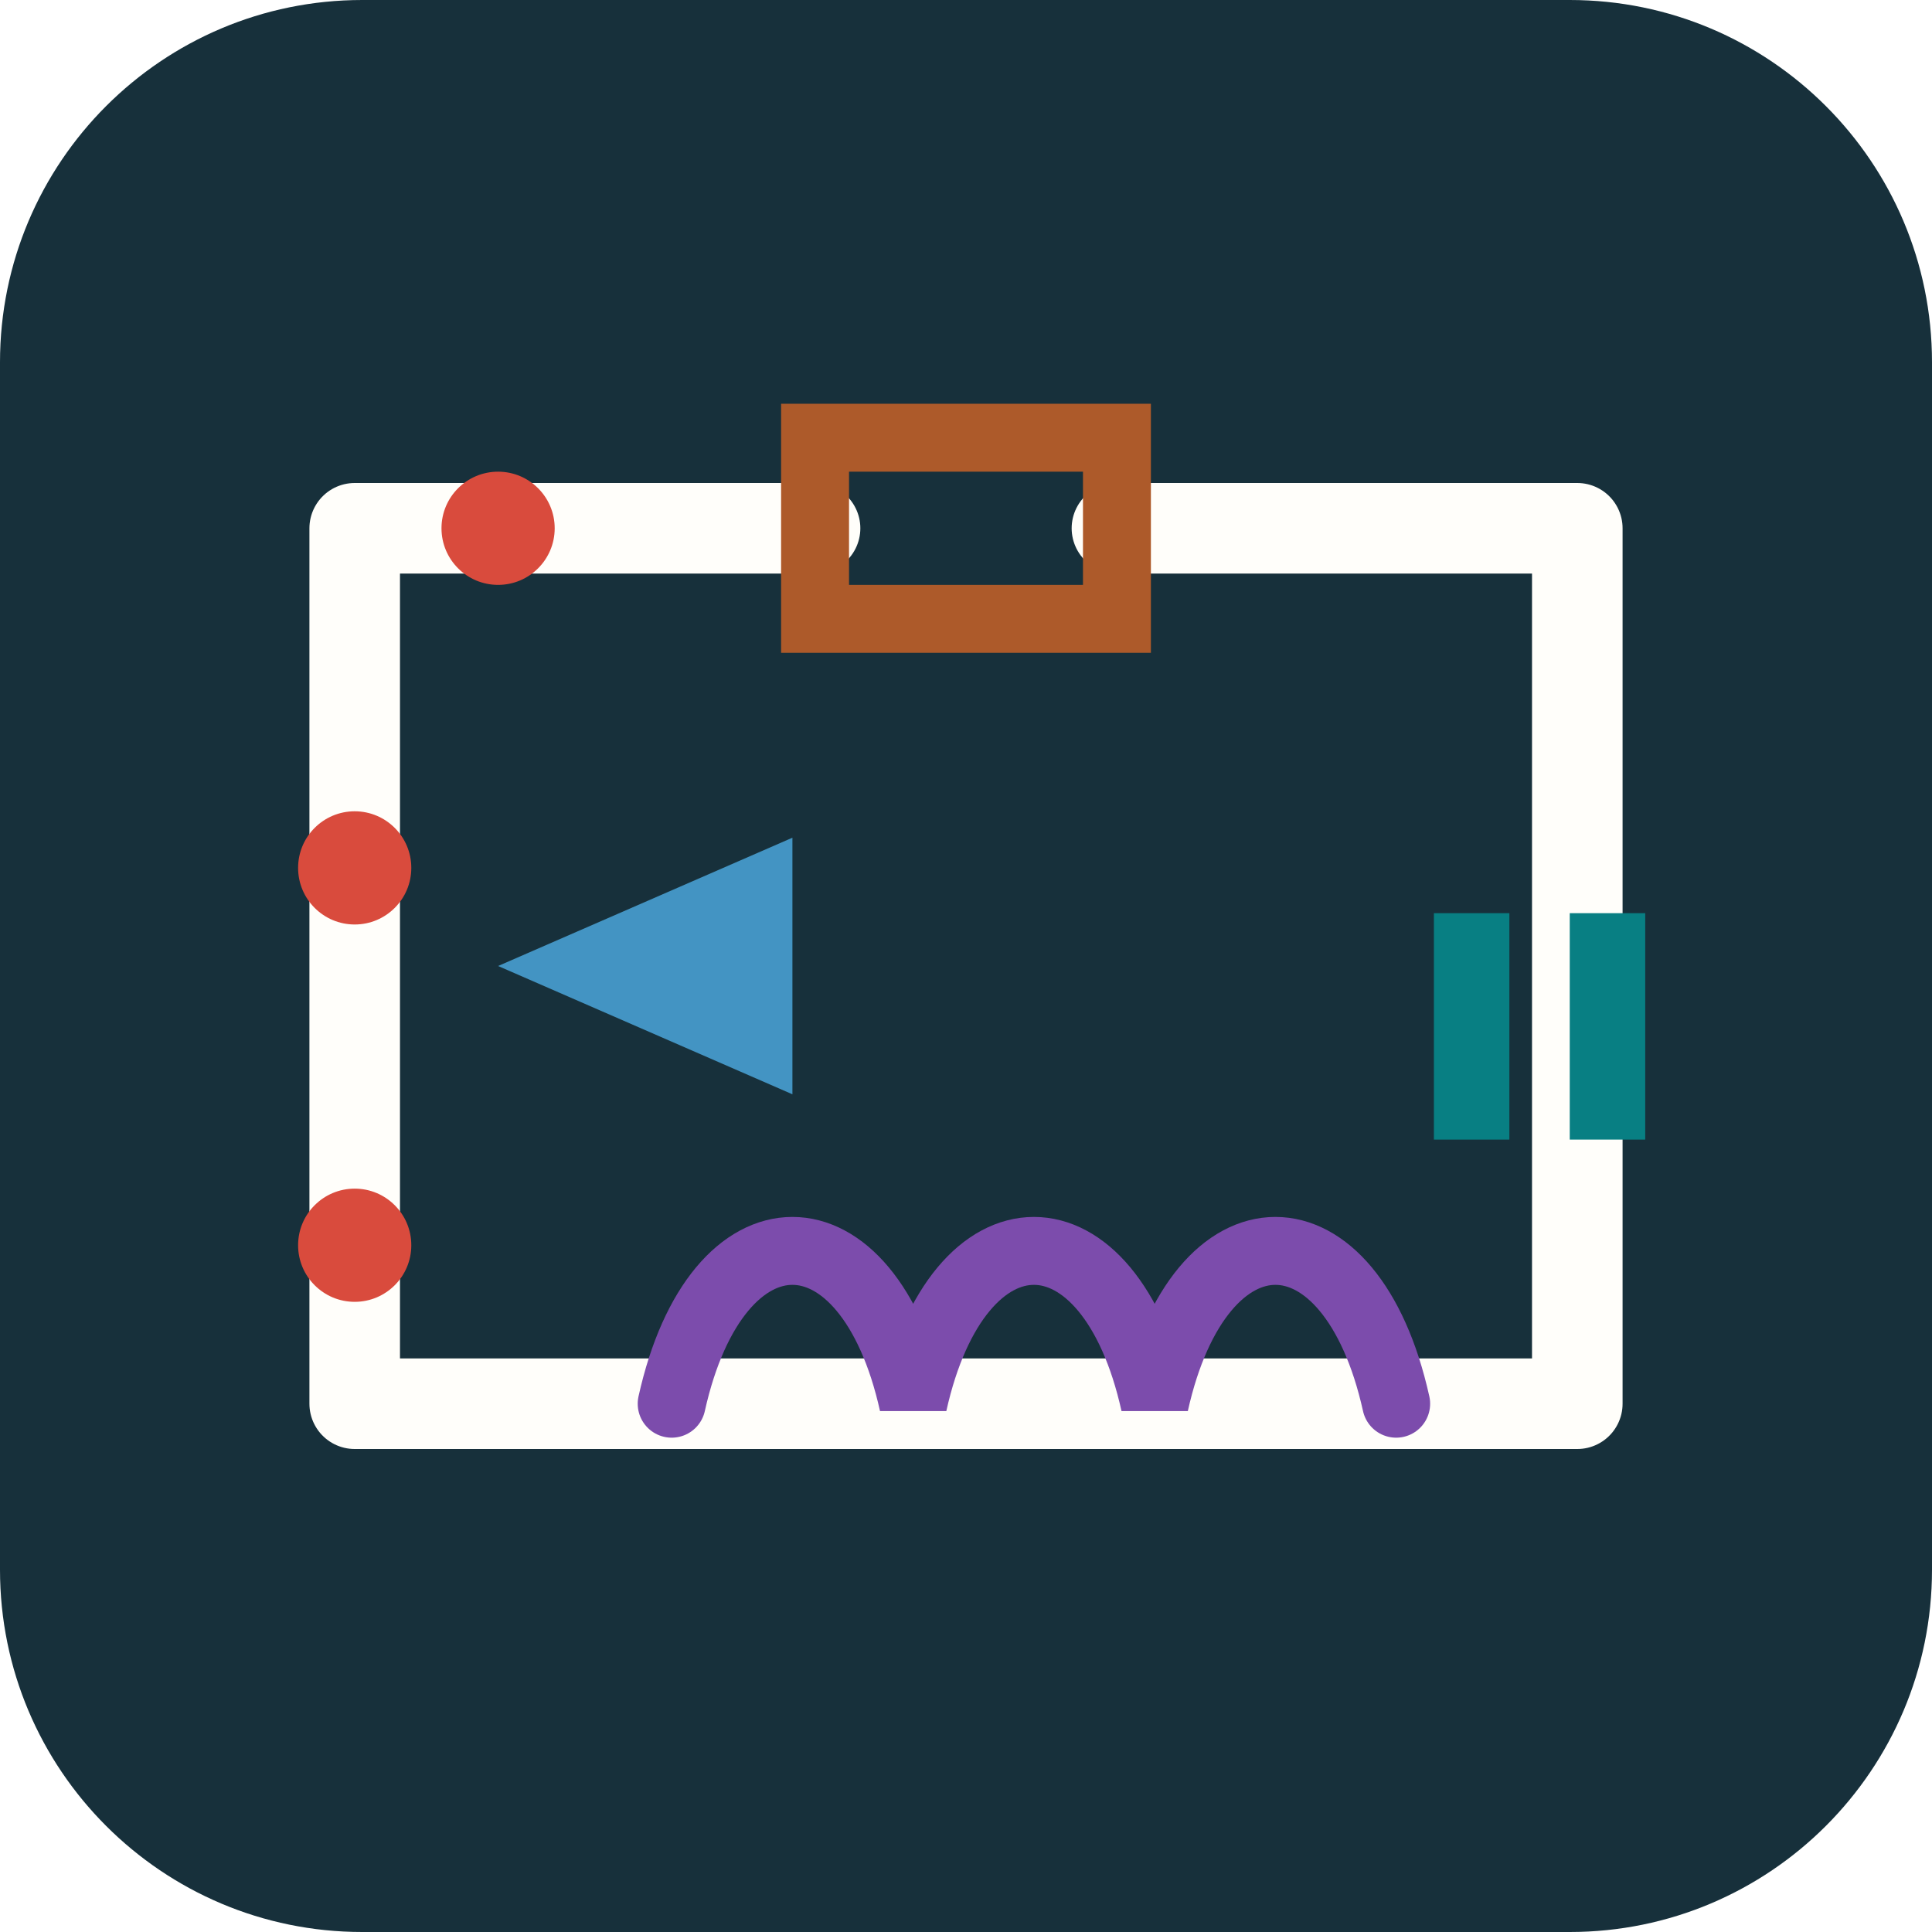
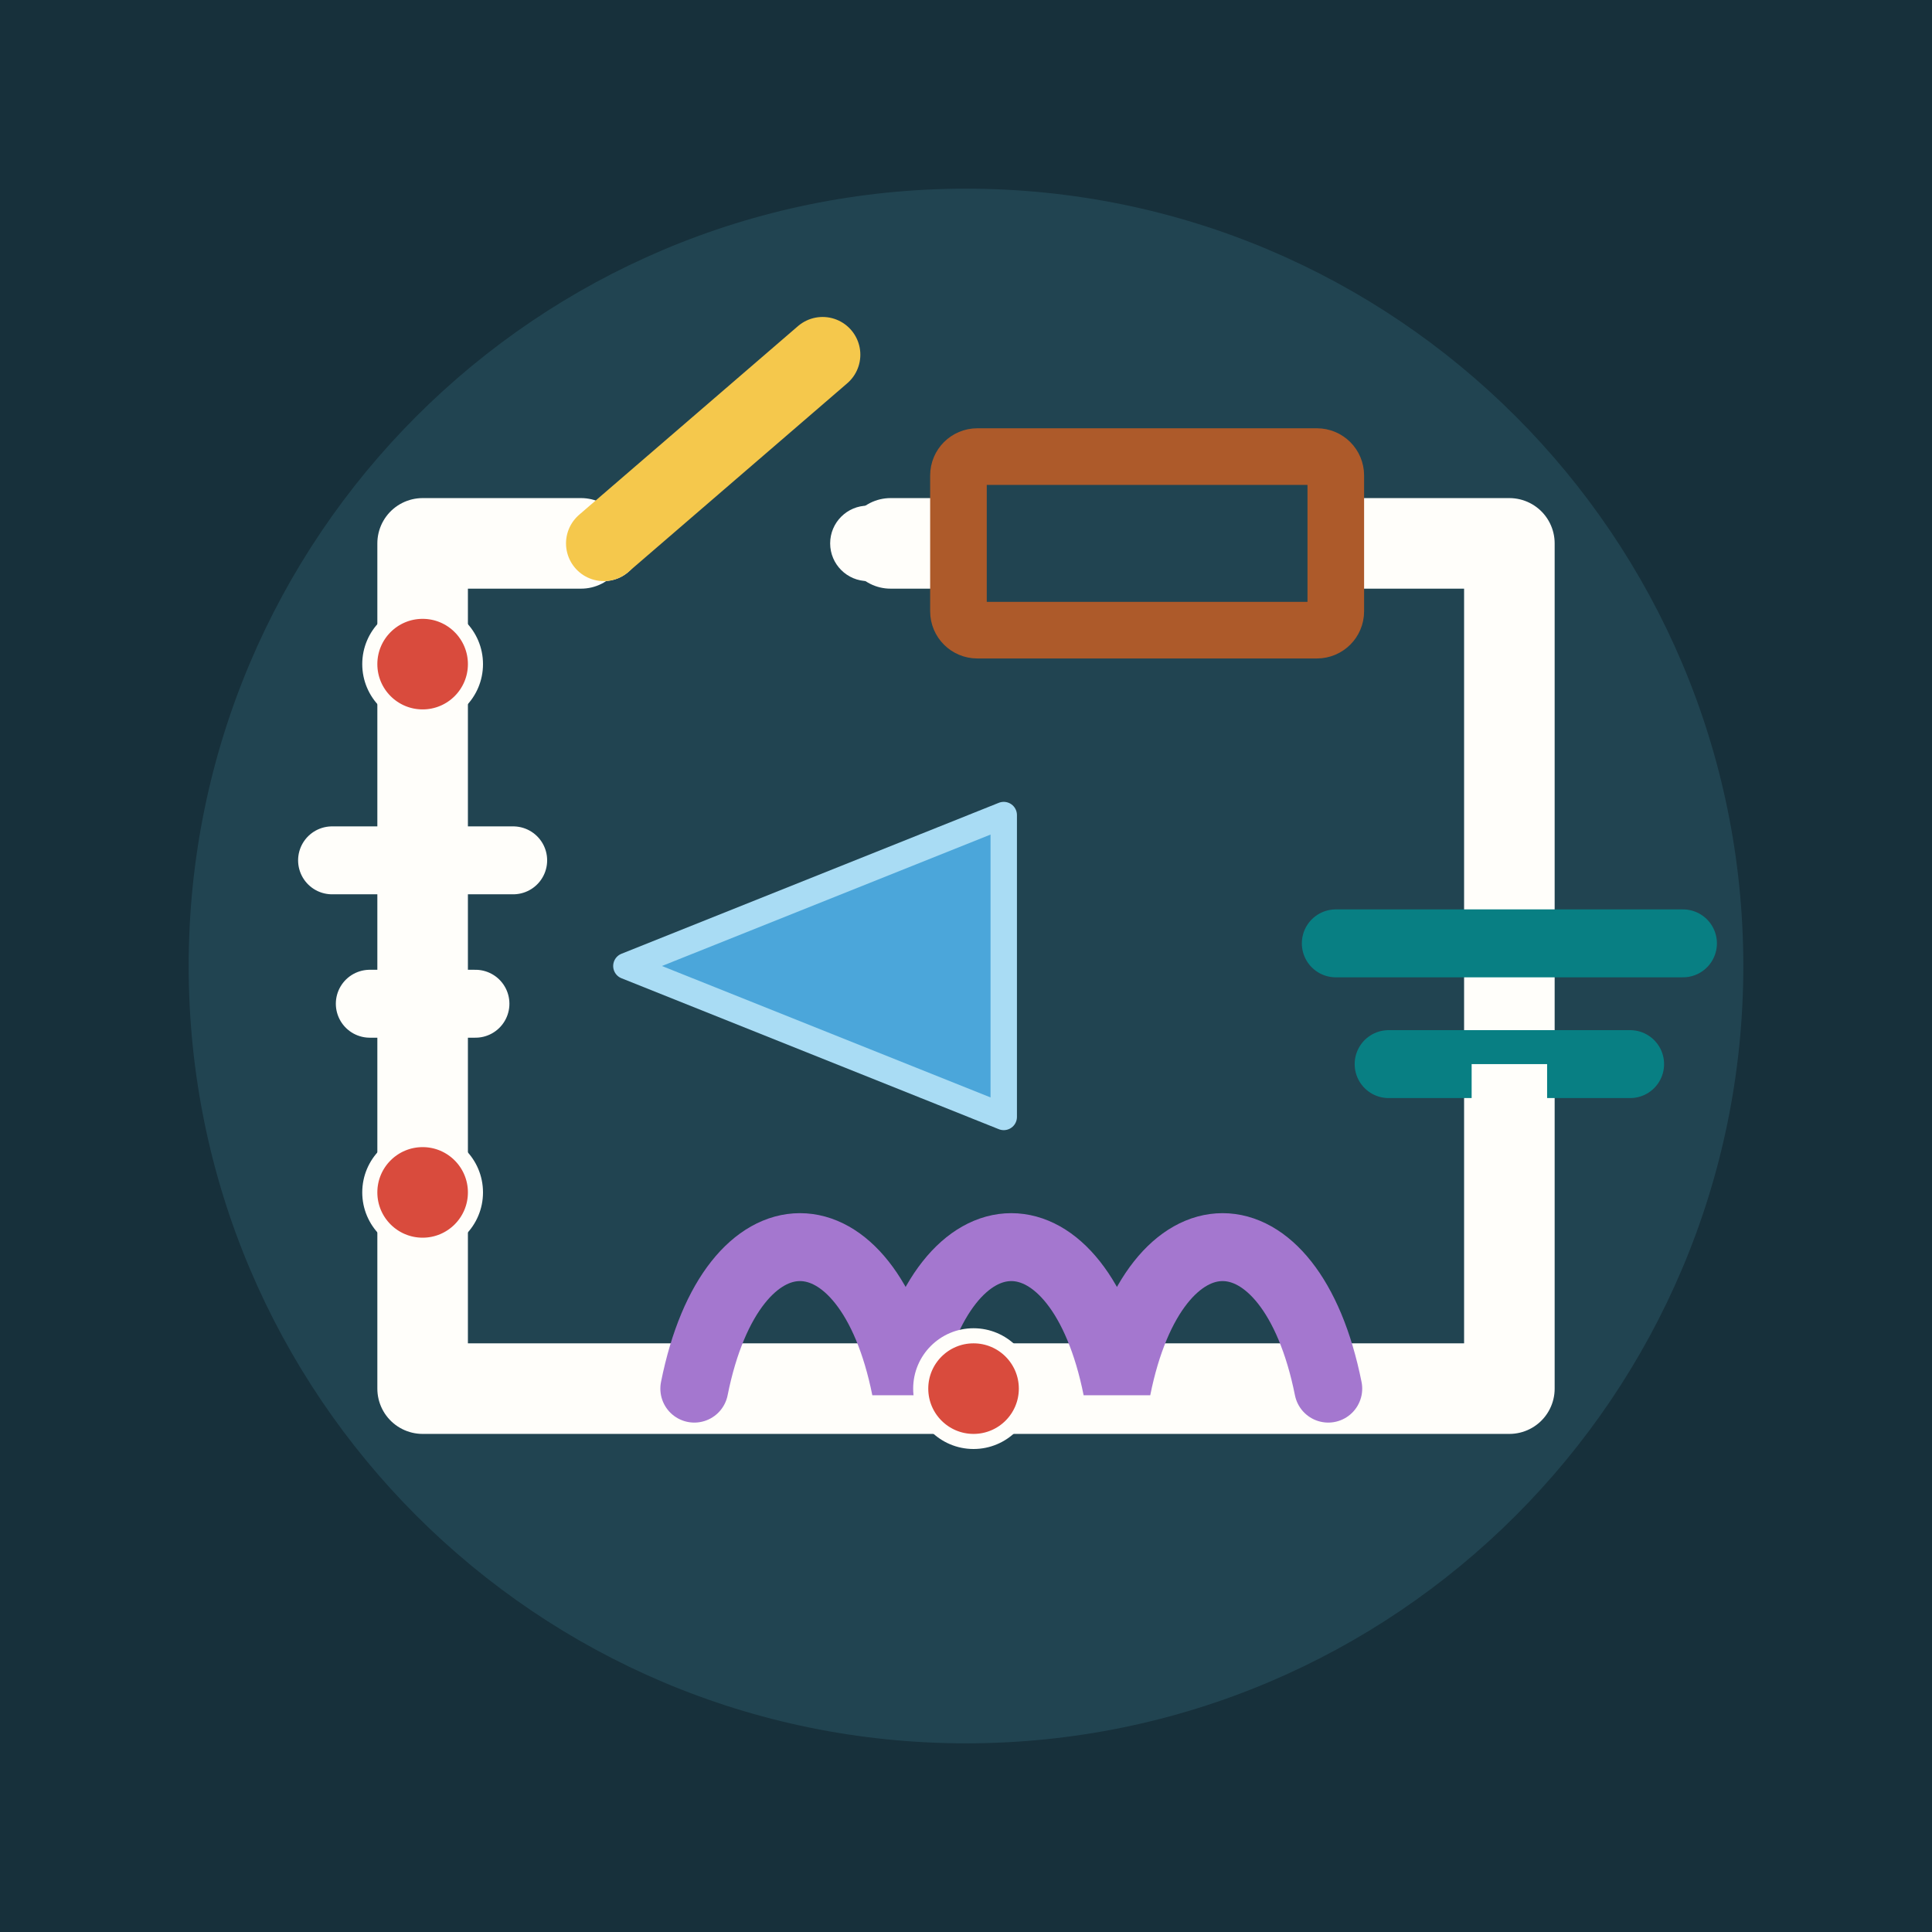
<svg xmlns="http://www.w3.org/2000/svg" viewBox="0 0 512 512">
-   <rect width="512" height="512" rx="96" fill="#17303b" />
-   <path d="M94 140h122m80 0h122v232H94V140" fill="none" stroke="#fffefa" stroke-width="24" stroke-linecap="round" stroke-linejoin="round" />
-   <rect x="216" y="116" width="80" height="48" fill="none" stroke="#ad5a2a" stroke-width="18" />
-   <path d="M178 372c12-54 52-54 64 0 12-54 52-54 64 0 12-54 52-54 64 0" fill="none" stroke="#7c4cac" stroke-width="18" stroke-linecap="round" />
-   <line x1="390" y1="242" x2="390" y2="302" stroke="#087f83" stroke-width="20" />
-   <line x1="426" y1="242" x2="426" y2="302" stroke="#087f83" stroke-width="20" />
-   <circle cx="132" cy="140" r="15" fill="#d94b3d" />
-   <circle cx="94" cy="230" r="15" fill="#d94b3d" />
-   <circle cx="94" cy="330" r="15" fill="#d94b3d" />
-   <polygon points="132,256 210,222 210,290" fill="#4ba6da" opacity=".85" />
+   <rect width="512" height="512" fill="#17303b" />
+   <circle cx="256" cy="256" r="206" fill="#214451" />
+   <path d="M112 144H154 M236 144H254 M354 144H400V368H112V144" fill="none" stroke="#fffefa" stroke-width="24" stroke-linecap="round" stroke-linejoin="round" />
+   <circle cx="160" cy="144" r="10" fill="#fffefa" />
+   <circle cx="230" cy="144" r="10" fill="#fffefa" />
+   <path d="M160 144L218 94" fill="none" stroke="#f5c84c" stroke-width="20" stroke-linecap="round" />
+   <rect x="254" y="121" width="100" height="46" rx="5" fill="#214451" stroke="#ad5a2a" stroke-width="15" />
+   <line x1="400" y1="218" x2="400" y2="250" stroke="#fffefa" stroke-width="20" />
+   <line x1="354" y1="250" x2="446" y2="250" stroke="#087f83" stroke-width="18" stroke-linecap="round" />
+   <line x1="368" y1="282" x2="432" y2="282" stroke="#087f83" stroke-width="18" stroke-linecap="round" />
+   <line x1="400" y1="282" x2="400" y2="368" stroke="#fffefa" stroke-width="20" />
+   <path d="M184 368c10-50 46-50 56 0 10-50 46-50 56 0 10-50 46-50 56 0" fill="none" stroke="#a477cf" stroke-width="18" stroke-linecap="round" />
+   <line x1="88" y1="228" x2="136" y2="228" stroke="#fffefa" stroke-width="18" stroke-linecap="round" />
+   <line x1="98" y1="266" x2="126" y2="266" stroke="#fffefa" stroke-width="18" stroke-linecap="round" />
+   <circle cx="112" cy="176" r="14" fill="#d94b3d" stroke="#fffefa" stroke-width="4" />
+   <circle cx="112" cy="316" r="14" fill="#d94b3d" stroke="#fffefa" stroke-width="4" />
+   <circle cx="258" cy="368" r="14" fill="#d94b3d" stroke="#fffefa" stroke-width="4" />
+   <polygon points="166,256 266,216 266,296" fill="#4ba6da" stroke="#a9dcf4" stroke-width="7" stroke-linejoin="round" />
</svg>
